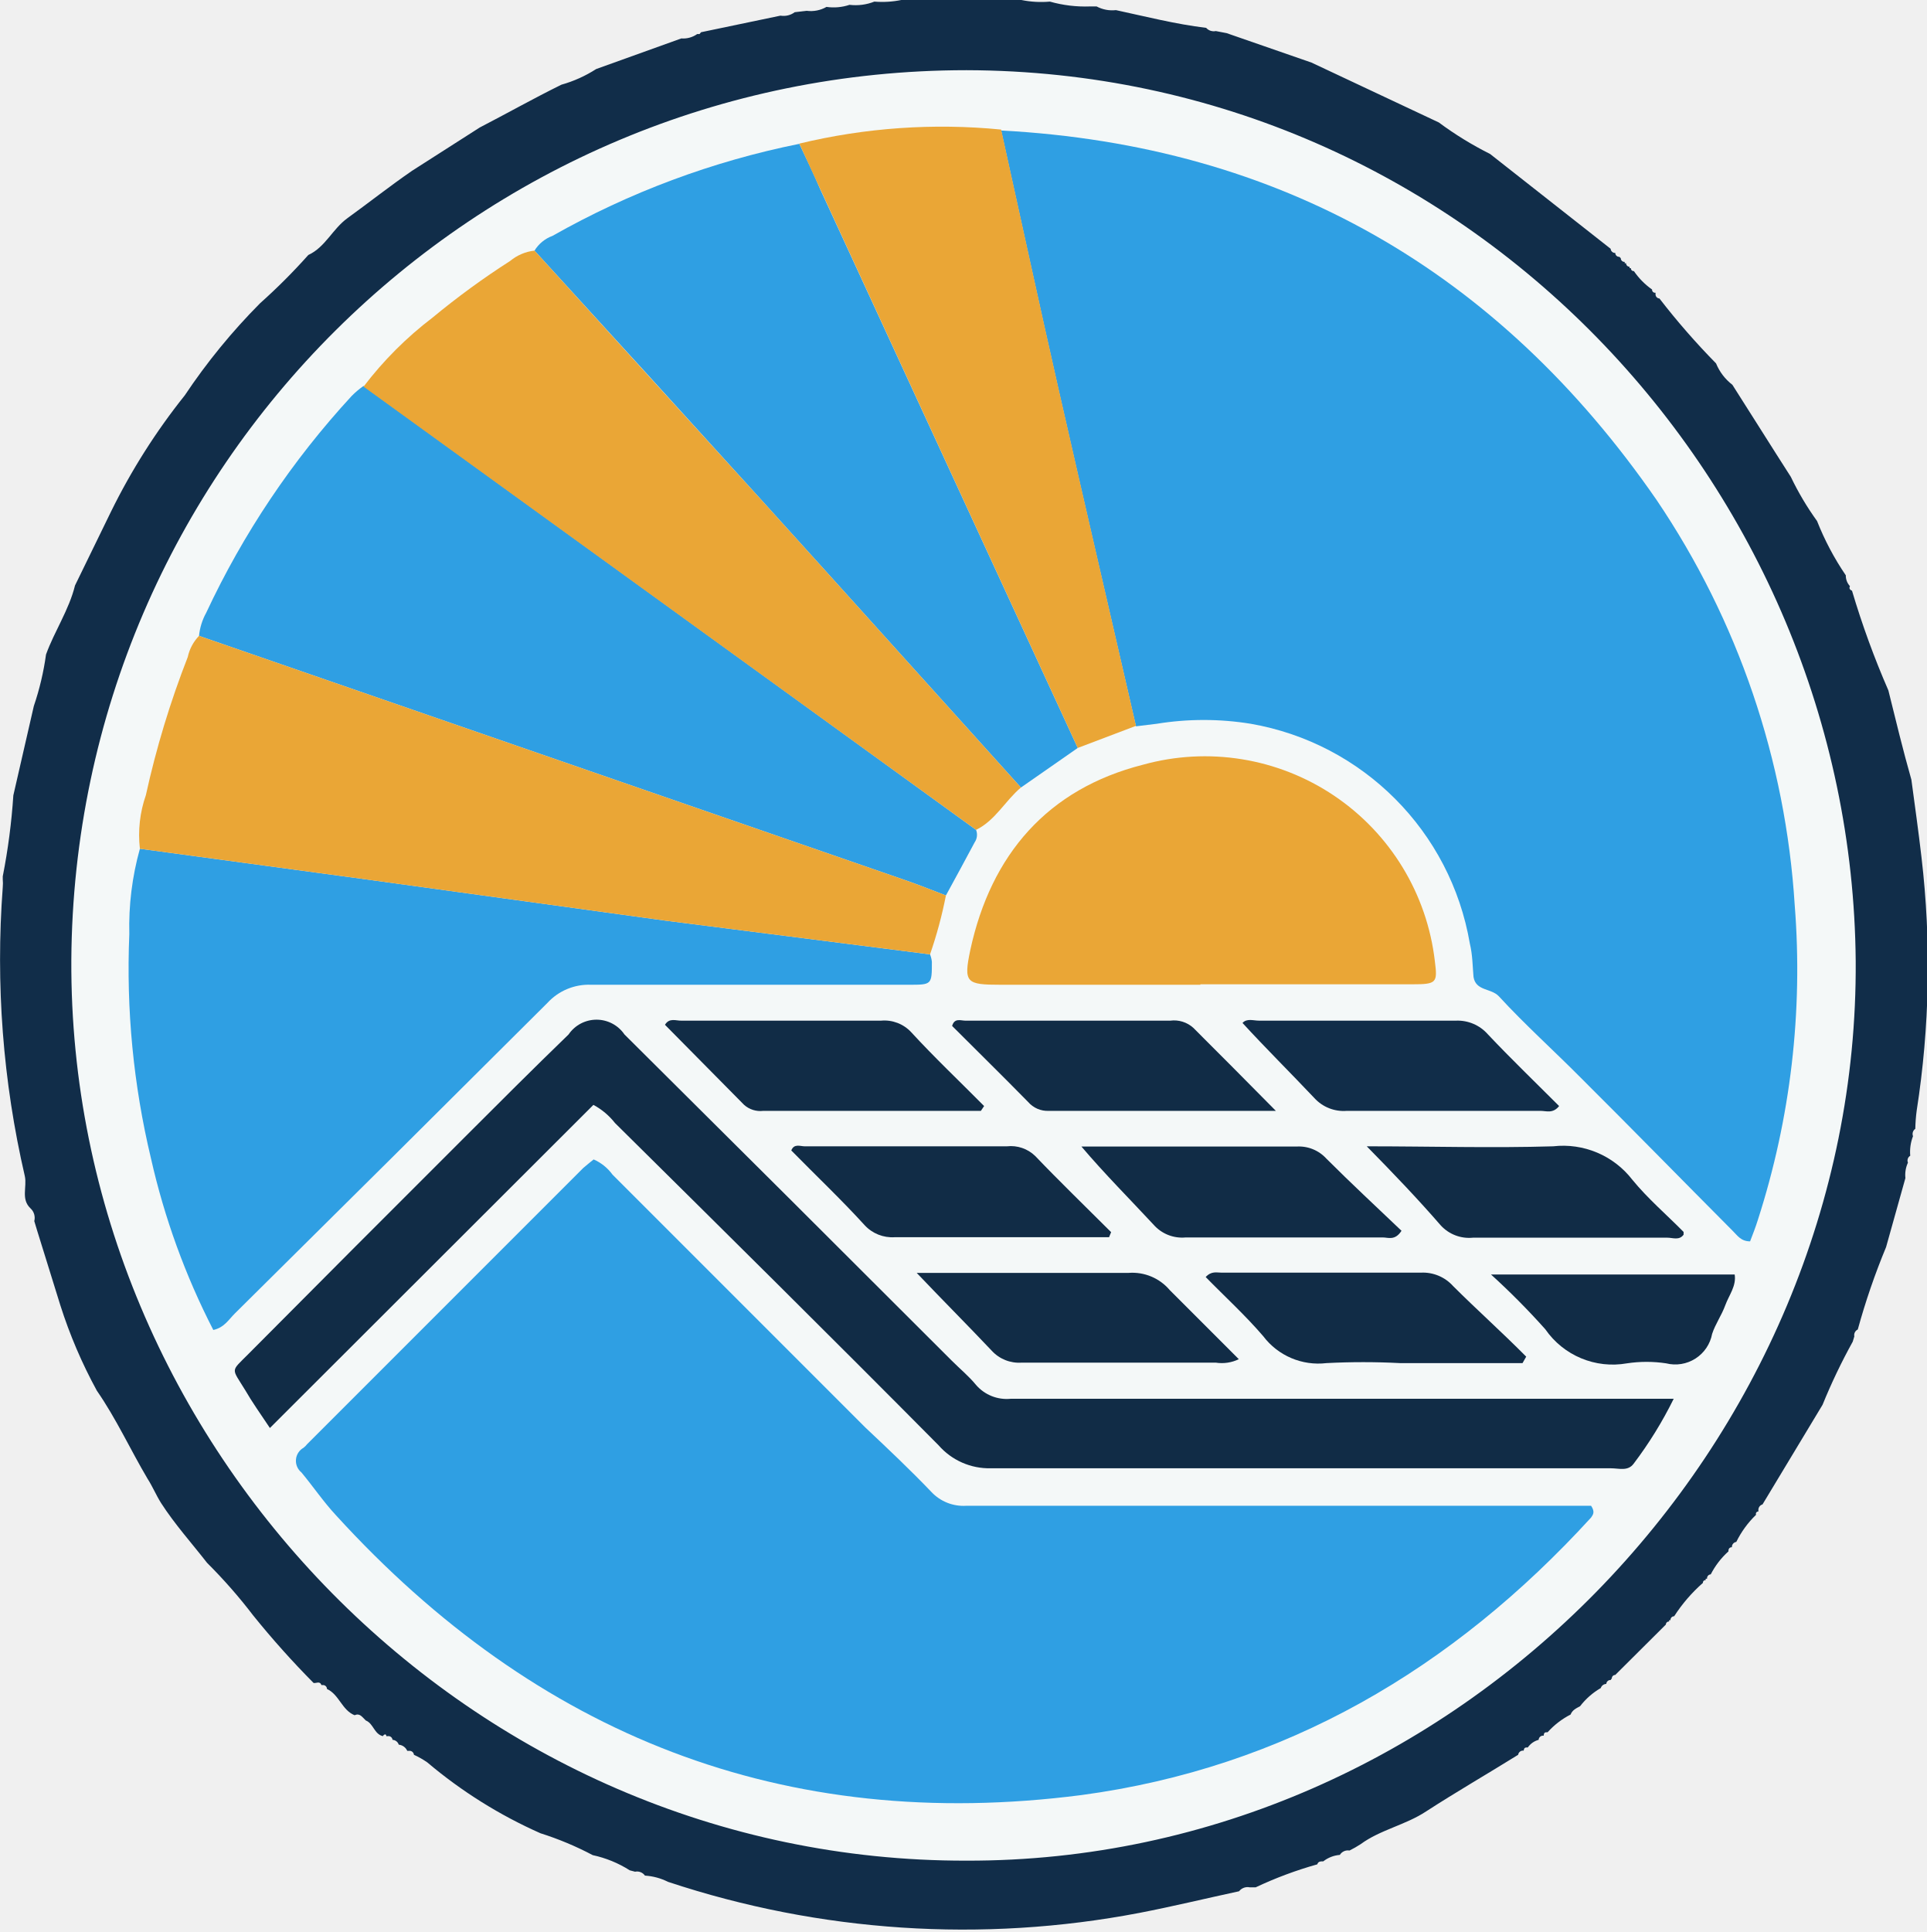
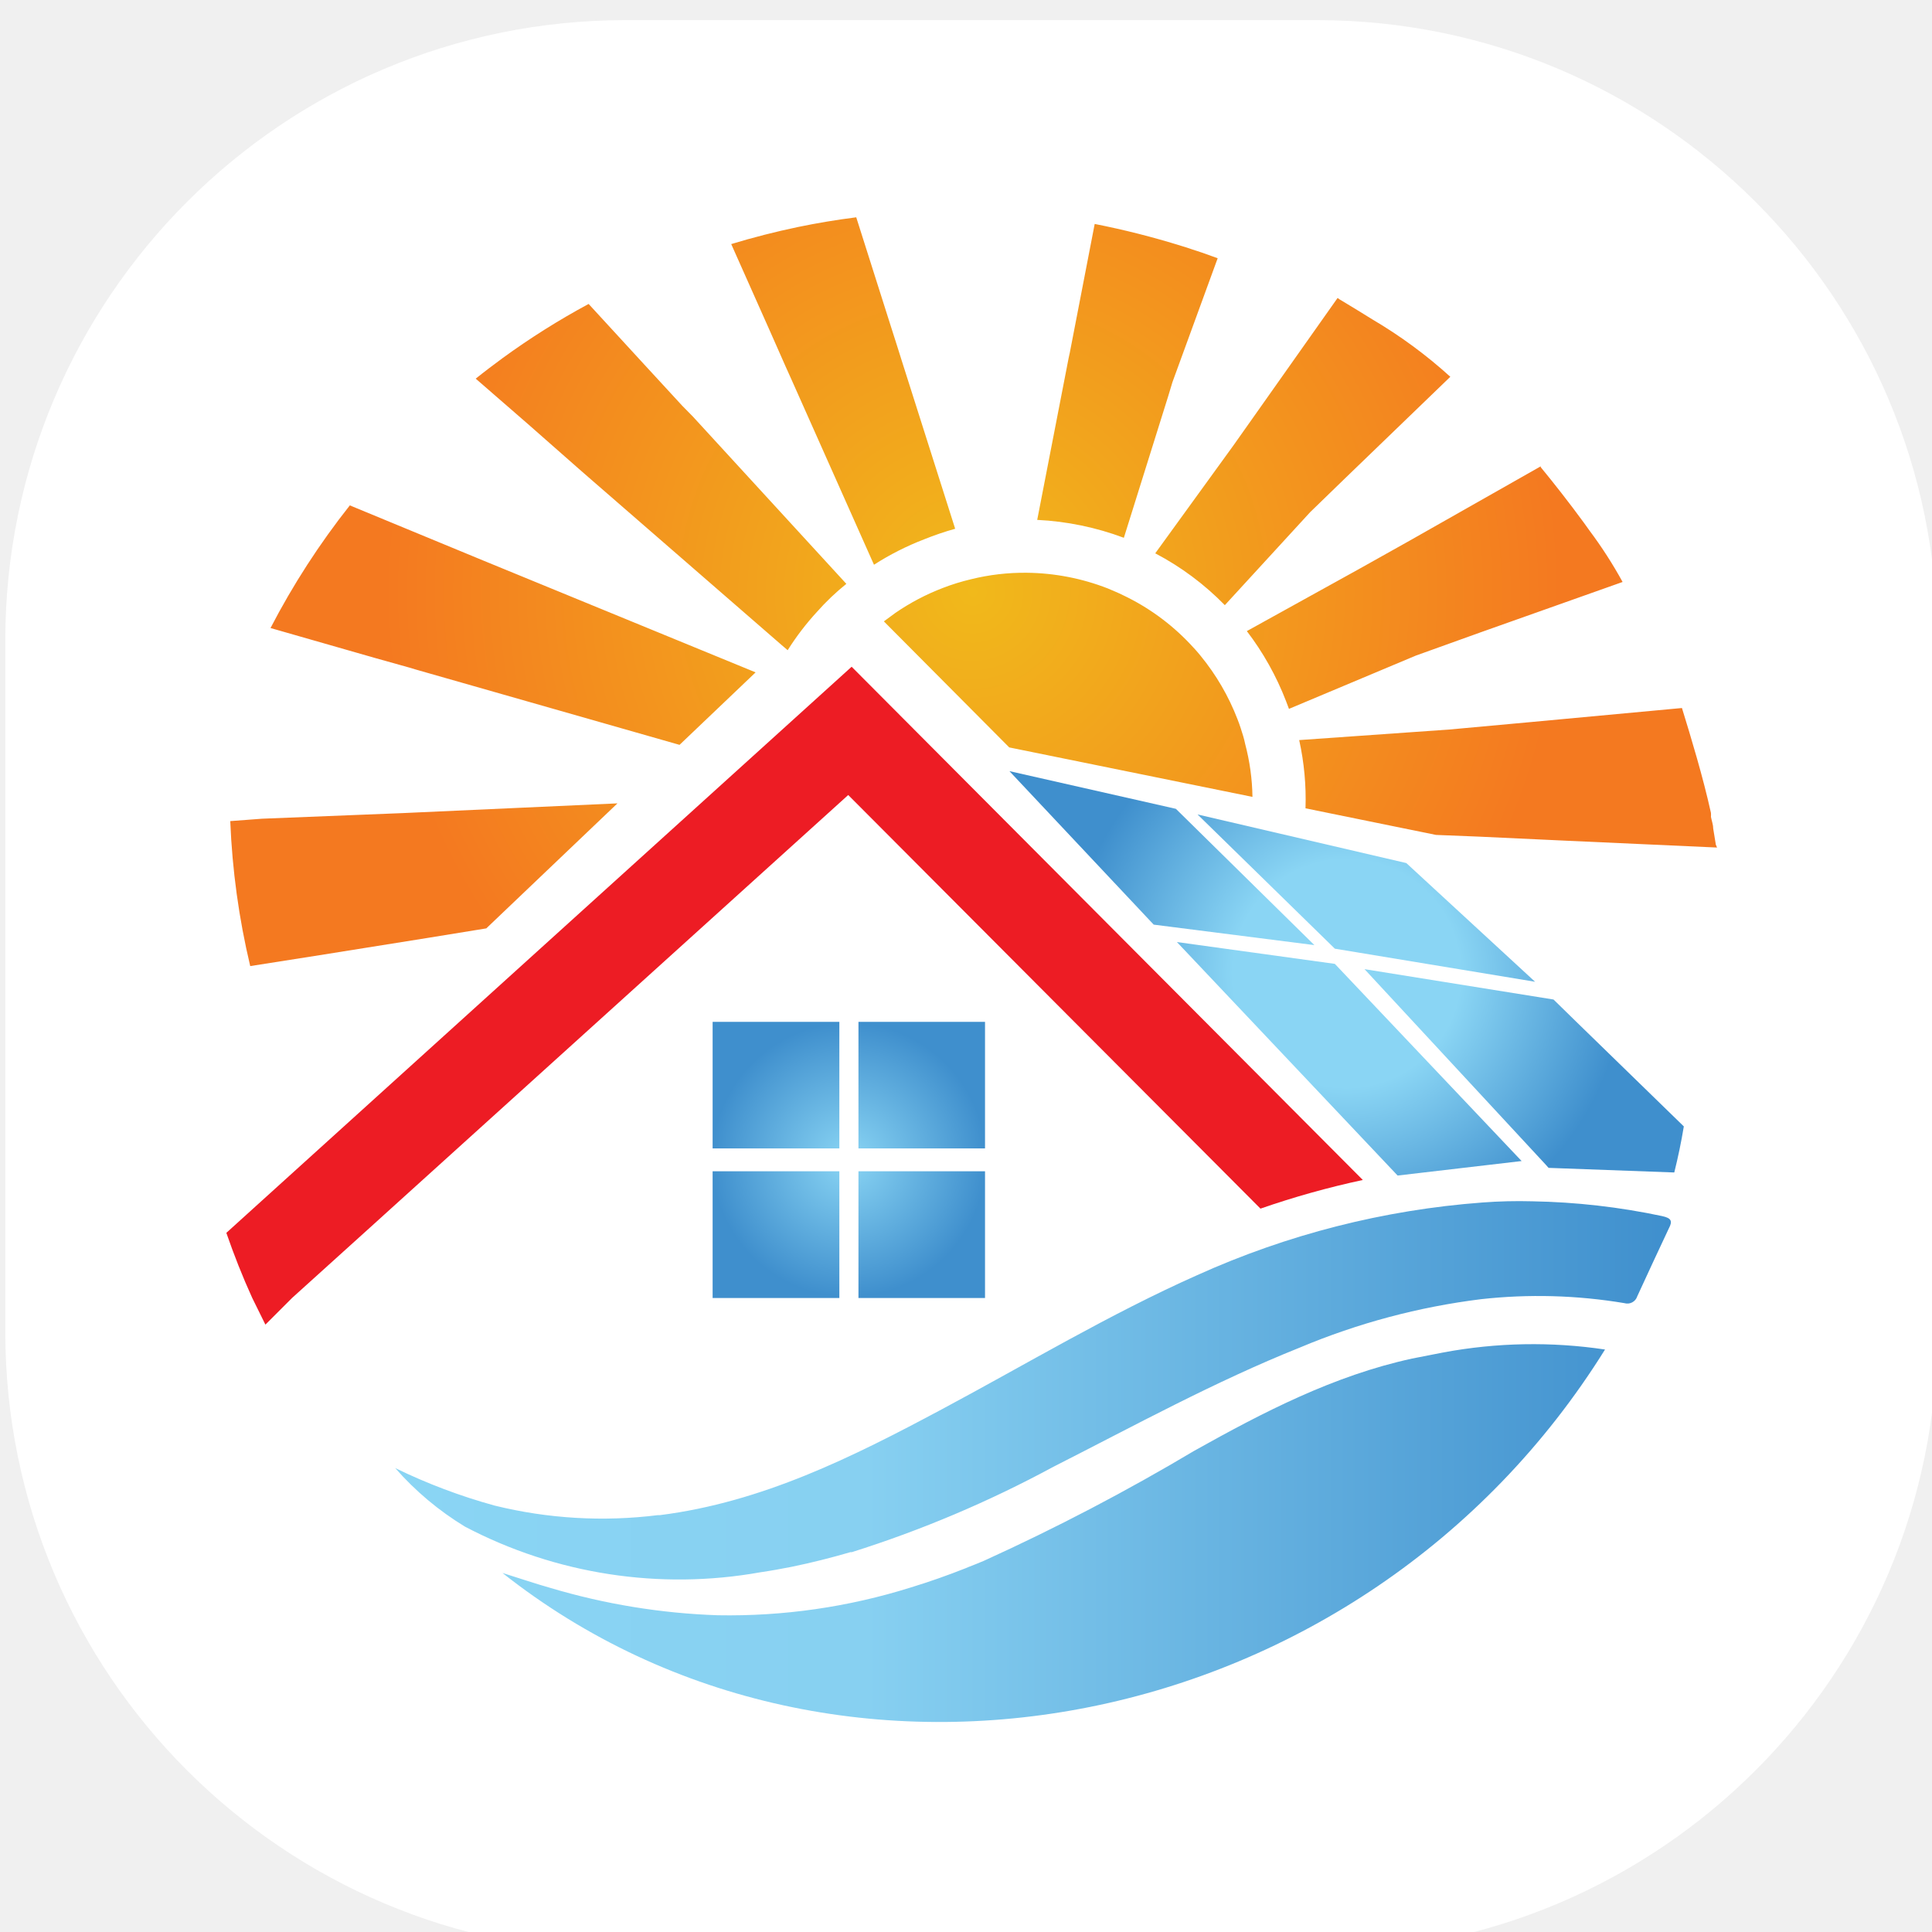
- <svg xmlns="http://www.w3.org/2000/svg" id="Layer_1" data-name="Layer 1" viewBox="0 0 83.73 83.95">
+ <svg xmlns="http://www.w3.org/2000/svg" id="Layer_1" data-name="Layer 1" viewBox="0 0 113.27 113.27">
  <defs>
-     <style>.cls-1{fill:#f4f8f8;}.cls-2{fill:#112d49;}.cls-3{fill:#2f9fe3;}.cls-4{fill:#112c46;}.cls-5{fill:#eaa636;}</style>
+     <style>.cls-1{fill:#fff;}.cls-2{fill:url(#radial-gradient);}.cls-3{fill:url(#linear-gradient);}.cls-4{fill:url(#radial-gradient-2);}.cls-5{fill:url(#linear-gradient-2);}.cls-6{fill:url(#radial-gradient-3);}</style>
+     <radialGradient id="radial-gradient" cx="57.03" cy="34.71" r="34.5" gradientUnits="userSpaceOnUse">
+       <stop offset="0" stop-color="#f1b91b" />
+       <stop offset="1" stop-color="#f47920" />
+     </radialGradient>
+     <linearGradient id="linear-gradient" x1="23.17" y1="85.69" x2="97.97" y2="85.69" gradientUnits="userSpaceOnUse">
+       <stop offset="0" stop-color="#8ad5f4" />
+       <stop offset="0.37" stop-color="#87d0f1" />
+       <stop offset="1" stop-color="#3f8fcd" />
+     </linearGradient>
+     <radialGradient id="radial-gradient-2" cx="78.95" cy="57.07" r="16.3" gradientUnits="userSpaceOnUse">
+       <stop offset="0.41" stop-color="#8ad5f4" />
+       <stop offset="1" stop-color="#3f8fcd" />
+     </radialGradient>
+     <linearGradient id="linear-gradient-2" x1="46.59" y1="77.66" x2="46.59" y2="39.09" gradientUnits="userSpaceOnUse">
+       <stop offset="0" stop-color="#ed1c24" />
+       <stop offset="1" stop-color="#ed1c24" />
+     </linearGradient>
+     <radialGradient id="radial-gradient-3" cx="49.77" cy="68" r="8.04" gradientUnits="userSpaceOnUse">
+       <stop offset="0" stop-color="#8ad5f4" />
+       <stop offset="1" stop-color="#3f8fcd" />
+     </radialGradient>
  </defs>
-   <ellipse class="cls-1" cx="41.58" cy="41.58" rx="40.57" ry="40.1" />
-   <path class="cls-2" d="M15.41,74.53c-.55-.22-.67-.9-1.2-1.14a.17.17,0,0,0-.18-.17l-.06,0c-.07-.19-.23-.07-.34-.09A38.25,38.25,0,0,1,11,70.19a22.43,22.43,0,0,0-2-2.28c-.67-.86-1.4-1.67-2-2.6-.22-.35-.37-.72-.59-1.06C5.67,63,5.05,61.64,4.21,60.43a21,21,0,0,1-1.59-3.72l-1-3.22-.13-.43a.56.56,0,0,0-.16-.55c-.43-.4-.15-.93-.25-1.4A41.76,41.76,0,0,1,.12,38.55a1.88,1.88,0,0,0,0-.34l0-.07,0-.06a27.79,27.79,0,0,0,.46-3.52l.89-3.88A12.06,12.06,0,0,0,2,28.44c.36-1,1-1.94,1.26-3l1.56-3.2a27.56,27.56,0,0,1,3.21-5.06,26.72,26.72,0,0,1,3.27-4,26,26,0,0,0,2.1-2.1c.74-.34,1.05-1.13,1.7-1.6.94-.68,1.85-1.4,2.81-2.06l2.94-1.88c1.18-.61,2.35-1.27,3.55-1.86A5.57,5.57,0,0,0,25.91,3l3.7-1.33a1.05,1.05,0,0,0,.69-.19l.1,0,.07-.08L33.92.68a.81.81,0,0,0,.62-.15l.52-.06A1.37,1.37,0,0,0,35.92.3a2.18,2.18,0,0,0,1-.09A2.22,2.22,0,0,0,38,.07,4.16,4.16,0,0,0,39.17,0h5.22a4.29,4.29,0,0,0,1.24.07,5.65,5.65,0,0,0,1.74.21l.29,0a1.44,1.44,0,0,0,.84.16c1.3.28,2.59.61,3.92.77a.44.44,0,0,0,.42.14l.47.09L57,2.72l5.53,2.6a15,15,0,0,0,2.23,1.37L70,10.81a.19.19,0,0,0,.2.18l0,0a.17.17,0,0,0,.18.17l.06.06a.16.16,0,0,0,.17.16v.06h.06a.15.15,0,0,0,.15.15l0,.06.06,0a.12.12,0,0,0,.13.13,3.16,3.16,0,0,0,.79.8.13.13,0,0,0,.15.14l0,.07a.18.18,0,0,0,.17.18,31.43,31.43,0,0,0,2.46,2.82,2.25,2.25,0,0,0,.71.93c.85,1.33,1.68,2.66,2.54,4a12.45,12.45,0,0,0,1.14,1.92A12.06,12.06,0,0,0,80.22,25a.67.67,0,0,0,.18.47c-.05.1,0,.16.09.2A37.68,37.68,0,0,0,82.07,30c.32,1.29.63,2.58,1,3.88.15,1.12.31,2.25.44,3.38a40.67,40.67,0,0,1-.21,11,7,7,0,0,0-.06.79.27.27,0,0,0-.1.32,1.91,1.91,0,0,0-.12.85.24.24,0,0,0-.1.3,1.27,1.27,0,0,0-.11.67l-.84,3a30.24,30.24,0,0,0-1.23,3.58.27.27,0,0,0-.15.3l-.07.23a25.47,25.47,0,0,0-1.31,2.74L76.6,65.37a.25.25,0,0,0-.18.26l0,.05a.1.1,0,0,0-.1.14A4.22,4.22,0,0,0,75.46,67a.22.22,0,0,0-.19.23l0,0c-.1,0-.16.07-.15.18a3.47,3.47,0,0,0-.77,1,.17.17,0,0,0-.16.19l-.06,0v.06a.11.11,0,0,0-.12.12,6.9,6.9,0,0,0-1.25,1.45.16.16,0,0,0-.16.17l-.06,0v.06a.13.13,0,0,0-.14.13L70.2,72.78a.15.15,0,0,0-.15.15L70,73a.18.18,0,0,0-.19.17l0,0a.26.26,0,0,0-.24.18,3.09,3.09,0,0,0-.9.79c-.17.09-.34.17-.41.36a3.48,3.48,0,0,0-1,.77c-.11,0-.16,0-.17.15l0,0a.19.19,0,0,0-.22.18.83.83,0,0,0-.47.33c-.11,0-.16,0-.18.14l0,0a.21.21,0,0,0-.24.18c-1.32.82-2.67,1.6-4,2.46-.89.59-2,.8-2.84,1.42a4.76,4.76,0,0,1-.49.28.41.41,0,0,0-.42.19,1.34,1.34,0,0,0-.72.28c-.12,0-.22,0-.26.13h0a17.12,17.12,0,0,0-2.68,1l-.25,0a.47.47,0,0,0-.47.17c-1.44.31-2.88.66-4.33.94a40.73,40.73,0,0,1-20.49-1.35,2.56,2.56,0,0,0-1-.27.42.42,0,0,0-.43-.17l-.23-.06a4.93,4.93,0,0,0-1.61-.66,13.62,13.62,0,0,0-2.27-.95,20.44,20.44,0,0,1-4.92-3.08,3.64,3.64,0,0,0-.58-.33.19.19,0,0,0-.22-.17l-.07,0a.45.45,0,0,0-.37-.27.3.3,0,0,0-.27-.21.18.18,0,0,0-.21-.16l-.06,0c0-.11-.1-.09-.15,0-.38-.09-.41-.55-.74-.68C15.73,74.6,15.64,74.43,15.41,74.53ZM42,80.85c21.29.05,38.79-18.12,38.65-39.09C80.48,21.1,63.74,3.1,42,3.05A38.91,38.91,0,0,0,3.1,41.72C3,62.89,20.48,80.89,42,80.85Z" />
-   <path class="cls-3" d="M43.51,5.67C55.66,6.32,65.13,11.79,72,21.73a35.38,35.38,0,0,1,6,17.61A35.45,35.45,0,0,1,76.4,53c-.1.32-.22.63-.34.94-.41,0-.56-.27-.77-.47-2.2-2.21-4.38-4.44-6.59-6.64-1.18-1.19-2.43-2.31-3.56-3.54-.34-.36-1-.22-1.1-.84C64,42,64,41.49,63.88,41a11.69,11.69,0,0,0-9.52-9.55,12.75,12.75,0,0,0-4.09,0l-.9.11C48.25,26.69,47.11,21.8,46,16.91,45.15,13.17,44.34,9.41,43.51,5.67Z" />
-   <path class="cls-3" d="M25.8,50.38a2,2,0,0,1,.82.66l11,11c1,.94,1.94,1.83,2.86,2.79a1.91,1.91,0,0,0,1.51.6c4.41,0,8.83,0,13.24,0H69.15c.19.28.07.4,0,.51C63.14,72.52,55.85,76.81,47,78,34.06,79.67,23.32,75.4,14.6,65.84c-.54-.58-1-1.26-1.5-1.86a.65.65,0,0,1,.09-1.07.81.81,0,0,0,.16-.16l12-12C25.52,50.6,25.67,50.49,25.8,50.38Z" />
-   <path class="cls-3" d="M40.42,41.47a1.25,1.25,0,0,1,.08.32c0,1,0,1-1,1-4.6,0-9.21,0-13.81,0a2.44,2.44,0,0,0-1.9.79Q17,50.35,10.2,57.08c-.26.26-.46.61-.93.71a31.44,31.44,0,0,1-2.71-7.46,35.46,35.46,0,0,1-.94-9.74,12.59,12.59,0,0,1,.46-3.71l9.6,1.3L28.89,40Z" />
-   <path class="cls-3" d="M42.42,36.06a.58.58,0,0,1-.06.54c-.41.77-.83,1.54-1.25,2.31-.6-.23-1.2-.47-1.81-.68L8.65,27.63a2.57,2.57,0,0,1,.31-1,37,37,0,0,1,6.32-9.42,3.67,3.67,0,0,1,.52-.44Z" />
-   <path class="cls-3" d="M46.84,32.5l-2.47,1.72c-3.77-4.17-7.53-8.36-11.31-12.53q-4.91-5.42-9.83-10.8a1.53,1.53,0,0,1,.78-.64,36.24,36.24,0,0,1,10.73-4c.31.65.62,1.3.92,2Z" />
-   <path class="cls-4" d="M11.73,62.05c-.42-.63-.77-1.12-1.07-1.64-.61-1-.65-.78.15-1.59q4.66-4.69,9.35-9.37c1.51-1.51,3-3,4.55-4.5a1.47,1.47,0,0,1,2.43,0q7.13,7.08,14.23,14.18c.35.35.74.67,1.05,1.05a1.76,1.76,0,0,0,1.51.6q13.31,0,26.6,0h2.21A17.42,17.42,0,0,1,71,63.6c-.25.34-.63.2-1,.2-2.51,0-5,0-7.53,0-6.47,0-12.94,0-19.41,0a2.92,2.92,0,0,1-2.27-1c-4.66-4.7-9.37-9.36-14.06-14a3,3,0,0,0-.94-.79Z" />
-   <path class="cls-5" d="M8.65,27.63,39.3,38.23c.61.21,1.21.45,1.81.68a19,19,0,0,1-.69,2.56L28.89,40,15.68,38.18l-9.6-1.3a5.25,5.25,0,0,1,.26-2.33,40.09,40.09,0,0,1,1.82-6A1.89,1.89,0,0,1,8.65,27.63Z" />
-   <path class="cls-5" d="M23.23,10.89q4.92,5.4,9.83,10.8c3.78,4.17,7.54,8.36,11.31,12.53-.69.58-1.11,1.43-1.95,1.84L15.8,16.8a15.76,15.76,0,0,1,3-3,34.19,34.19,0,0,1,3.37-2.46A2,2,0,0,1,23.23,10.89Z" />
-   <path class="cls-5" d="M52.17,42.79H43.5c-1.51,0-1.63-.08-1.33-1.51.9-4.16,3.37-7,7.5-8.05a10.06,10.06,0,0,1,12.69,8.54c.12.94.08,1-1,1H52.17Z" />
-   <path class="cls-5" d="M46.84,32.5,35.66,8.24c-.3-.66-.61-1.31-.92-2a26.4,26.4,0,0,1,8.77-.61c.83,3.74,1.64,7.5,2.49,11.24,1.11,4.89,2.25,9.78,3.37,14.67Z" />
-   <path class="cls-4" d="M55.45,48.27c-3.48,0-6.68,0-9.87,0a1.12,1.12,0,0,1-.9-.39c-1.09-1.11-2.2-2.2-3.3-3.3.1-.36.38-.23.57-.23h8.91a1.25,1.25,0,0,1,1,.31C53,45.8,54.13,46.93,55.45,48.27Z" />
-   <path class="cls-2" d="M54,44.45c.19-.21.47-.1.72-.1,2.85,0,5.7,0,8.55,0a1.75,1.75,0,0,1,1.39.59c1,1.06,2.06,2.08,3.1,3.12-.27.34-.56.21-.8.21-2.81,0-5.62,0-8.43,0a1.72,1.72,0,0,1-1.41-.56C56.08,46.61,55,45.54,54,44.45Z" />
-   <path class="cls-4" d="M39.84,55.31h5.21c1.33,0,2.67,0,4,0a2.13,2.13,0,0,1,1.79.75c1,1,2,2,3,3a1.69,1.69,0,0,1-1,.15c-2.81,0-5.62,0-8.44,0a1.61,1.61,0,0,1-1.3-.52C42.08,57.61,41,56.53,39.84,55.31Z" />
-   <path class="cls-4" d="M59.4,49.81c2.79,0,5.45.08,8.1,0a3.8,3.8,0,0,1,3.44,1.45c.67.82,1.49,1.52,2.23,2.27,0,0,0,.07,0,.12-.19.26-.47.13-.71.13-2.81,0-5.63,0-8.44,0a1.67,1.67,0,0,1-1.41-.54C61.63,52.11,60.57,51,59.4,49.81Z" />
-   <path class="cls-4" d="M47,49.82h4.21c1.71,0,3.43,0,5.14,0a1.62,1.62,0,0,1,1.3.53c1.07,1.07,2.18,2.1,3.26,3.13-.28.44-.58.29-.81.29-2.86,0-5.71,0-8.57,0a1.65,1.65,0,0,1-1.4-.56C49.08,52.08,48,51,47,49.82Z" />
-   <path class="cls-4" d="M48.2,53.76H46.76c-2.63,0-5.25,0-7.88,0a1.63,1.63,0,0,1-1.3-.52c-1-1.1-2.12-2.16-3.19-3.25.12-.31.39-.18.58-.18l8.79,0a1.52,1.52,0,0,1,1.23.42c1.08,1.13,2.2,2.21,3.3,3.31Z" />
-   <path class="cls-4" d="M66.17,59.23H60.84a30.84,30.84,0,0,0-3.19,0,3,3,0,0,1-2.75-1.17c-.78-.91-1.67-1.72-2.5-2.57.25-.27.48-.19.69-.19,2.89,0,5.78,0,8.66,0a1.76,1.76,0,0,1,1.4.58c1,1,2.12,2,3.18,3.07Z" />
-   <path class="cls-4" d="M42.63,48.27H33.17a1.06,1.06,0,0,1-.83-.26L28.9,44.53c.19-.32.49-.17.72-.18,2.89,0,5.78,0,8.67,0a1.59,1.59,0,0,1,1.31.5c1,1.09,2.11,2.14,3.17,3.21Z" />
-   <path class="cls-4" d="M64.8,55.38H75.39c.08.5-.25.9-.41,1.34s-.43.81-.57,1.24a1.63,1.63,0,0,1-2,1.28,5.7,5.7,0,0,0-1.7,0,3.56,3.56,0,0,1-3.55-1.48A32,32,0,0,0,64.8,55.38Z" />
+   <rect class="cls-1" x="0.31" y="1.18" width="113.27" height="113.27" rx="36.38" />
+   <path class="cls-2" d="M23.62,47.67,36.2,47.1l-7.69,7.33L25,55l-6.26,1-4.07.64a44.23,44.23,0,0,1-1.17-8.5L15.36,48ZM28.3,32.85l-7.79-3.22a44.85,44.85,0,0,0-4.65,7.19L22,38.58l2,.56.4.12,15.44,4.41,4.46-4.25L28.86,33.08Zm12.32-8.43L40,23.79h0l-2.21-2.4-3.28-3.57A43.94,43.94,0,0,0,29.46,21c-.53.39-1.06.79-1.57,1.2l3.05,2.65,3,2.64.55.48,11.35,9.86.34.29a15.58,15.58,0,0,1,1.72-2.25,14.06,14.06,0,0,1,1.72-1.64Zm5.44-2.93.36.8,4.82,10.82a16.22,16.22,0,0,1,2.94-1.49A17.62,17.62,0,0,1,56,31l-3.14-9.88-.28-.89-.38-1.19-2-6.3q-1.73.22-3.42.57h0c-1.33.28-2.63.61-3.91,1l2.28,5.12Zm26.68,21.2c-.06-.18-.12-.36-.19-.53a13.53,13.53,0,0,0-2.16-3.71c-.2-.25-.42-.49-.64-.72a13.21,13.21,0,0,0-3.92-2.84c-.28-.14-.58-.26-.88-.39a13.43,13.43,0,0,0-4.76-.92,13,13,0,0,0-3.26.38,12.54,12.54,0,0,0-1.65.51,13.34,13.34,0,0,0-2.78,1.46l-.68.5,7.35,7.39,14.26,2.9A12.85,12.85,0,0,0,73,43.61C72.94,43.3,72.84,43,72.74,42.69ZM68.37,23.61l.11-.35.26-.86,2.65-7.26L71,15c-.32-.12-.7-.25-1.11-.38l-.36-.12-.26-.08a48.72,48.72,0,0,0-5.09-1.29v0l-1.46,7.55-.07.32-.11.57v0l-1.73,8.91a16.79,16.79,0,0,1,5.08,1.05Zm3.44,11.87,5-5.45,2-1.94,6.22-6a27.75,27.75,0,0,0-4.58-3.37c-.68-.43-1.34-.82-1.9-1.16l0,0a1,1,0,0,0-.13-.09h0l-5,7.08-1.11,1.57-4.58,6.32A16.26,16.26,0,0,1,71.81,35.48Zm28.78,14-.15-.92c0-.22-.09-.45-.13-.67v0a1.55,1.55,0,0,0,0-.23c-.46-2.09-1.16-4.4-1.7-6.15l-8.93.83-4.7.43-8.81.62a16.07,16.07,0,0,1,.37,4l7.65,1.56,2.51.1,5.14.24,8.83.4S100.6,49.55,100.59,49.5ZM86.84,37.06l8.29-2.94a25.46,25.46,0,0,0-1.93-3l-.33-.46c-.87-1.19-1.79-2.36-2.54-3.27l0-.05-7.67,4.35-3,1.68L73.1,37a16.62,16.62,0,0,1,2.3,4.11l.17.45L83,38.44Z" />
+   <path class="cls-3" d="M97.85,72c-.63,1.34-1.25,2.67-1.86,4a.61.61,0,0,1-.76.4,30.52,30.52,0,0,0-8.41-.23A40.13,40.13,0,0,0,76.22,79c-5,2-9.7,4.58-14.47,7a67.42,67.42,0,0,1-11.81,5l-.08,0c-1.13.33-2.28.62-3.45.86-.61.12-1.21.23-1.83.32a27,27,0,0,1-17.31-2.67,17.53,17.53,0,0,1-4.1-3.44A33.66,33.66,0,0,0,29,88.27a26.34,26.34,0,0,0,9.57.56l.12,0c6-.76,11.28-3.4,16.5-6.19,5-2.67,9.85-5.59,15-7.88A49.55,49.55,0,0,1,86.92,70.5a28.41,28.41,0,0,1,2.91-.07,40,40,0,0,1,7.63.87C98,71.42,98.06,71.6,97.85,72ZM84.63,79.29l-1.84.36c-4.59,1-8.7,3.13-12.76,5.4A125.52,125.52,0,0,1,57.7,91.5c-.29.12-.59.25-.89.36l-.19.08c-1.06.42-2.14.8-3.22,1.13A35.62,35.62,0,0,1,42.08,94.7a38.9,38.9,0,0,1-9.8-1.6c-.89-.25-1.76-.55-2.82-.88,19.78,15.64,50.45,9.69,64.64-13.1A28.63,28.63,0,0,0,84.63,79.29Z" />
+   <path class="cls-4" d="M77.06,55.41l-9.42-1.2-8.46-9,9.76,2.21Zm5.39-4.81L70.21,47.75l8.05,7.87L90,57.56Zm-4.19,5.91L69,55.23,81.94,68.92l7.27-.85Zm14.13,3.37L91.08,58.6,80,56.82,90.63,68.29l.16.18,7.37.27c.22-.88.41-1.79.56-2.7Z" />
+   <path class="cls-5" d="M79.9,69.18a50.63,50.63,0,0,0-6,1.68L49.73,46.61,22.52,71.22l-.33.3h0L17.12,76.1l-1.56,1.56-.77-1.56c-.57-1.25-1.07-2.52-1.52-3.82L49.93,39.09Z" />
+   <path class="cls-6" d="M49.21,67.33H41.78V59.91h7.43Zm8.54-7.42H50.33v7.42h7.42Zm-8.54,8.76H41.78V76.1h7.43Zm8.54,0H50.33V76.1h7.42Z" />
</svg>
